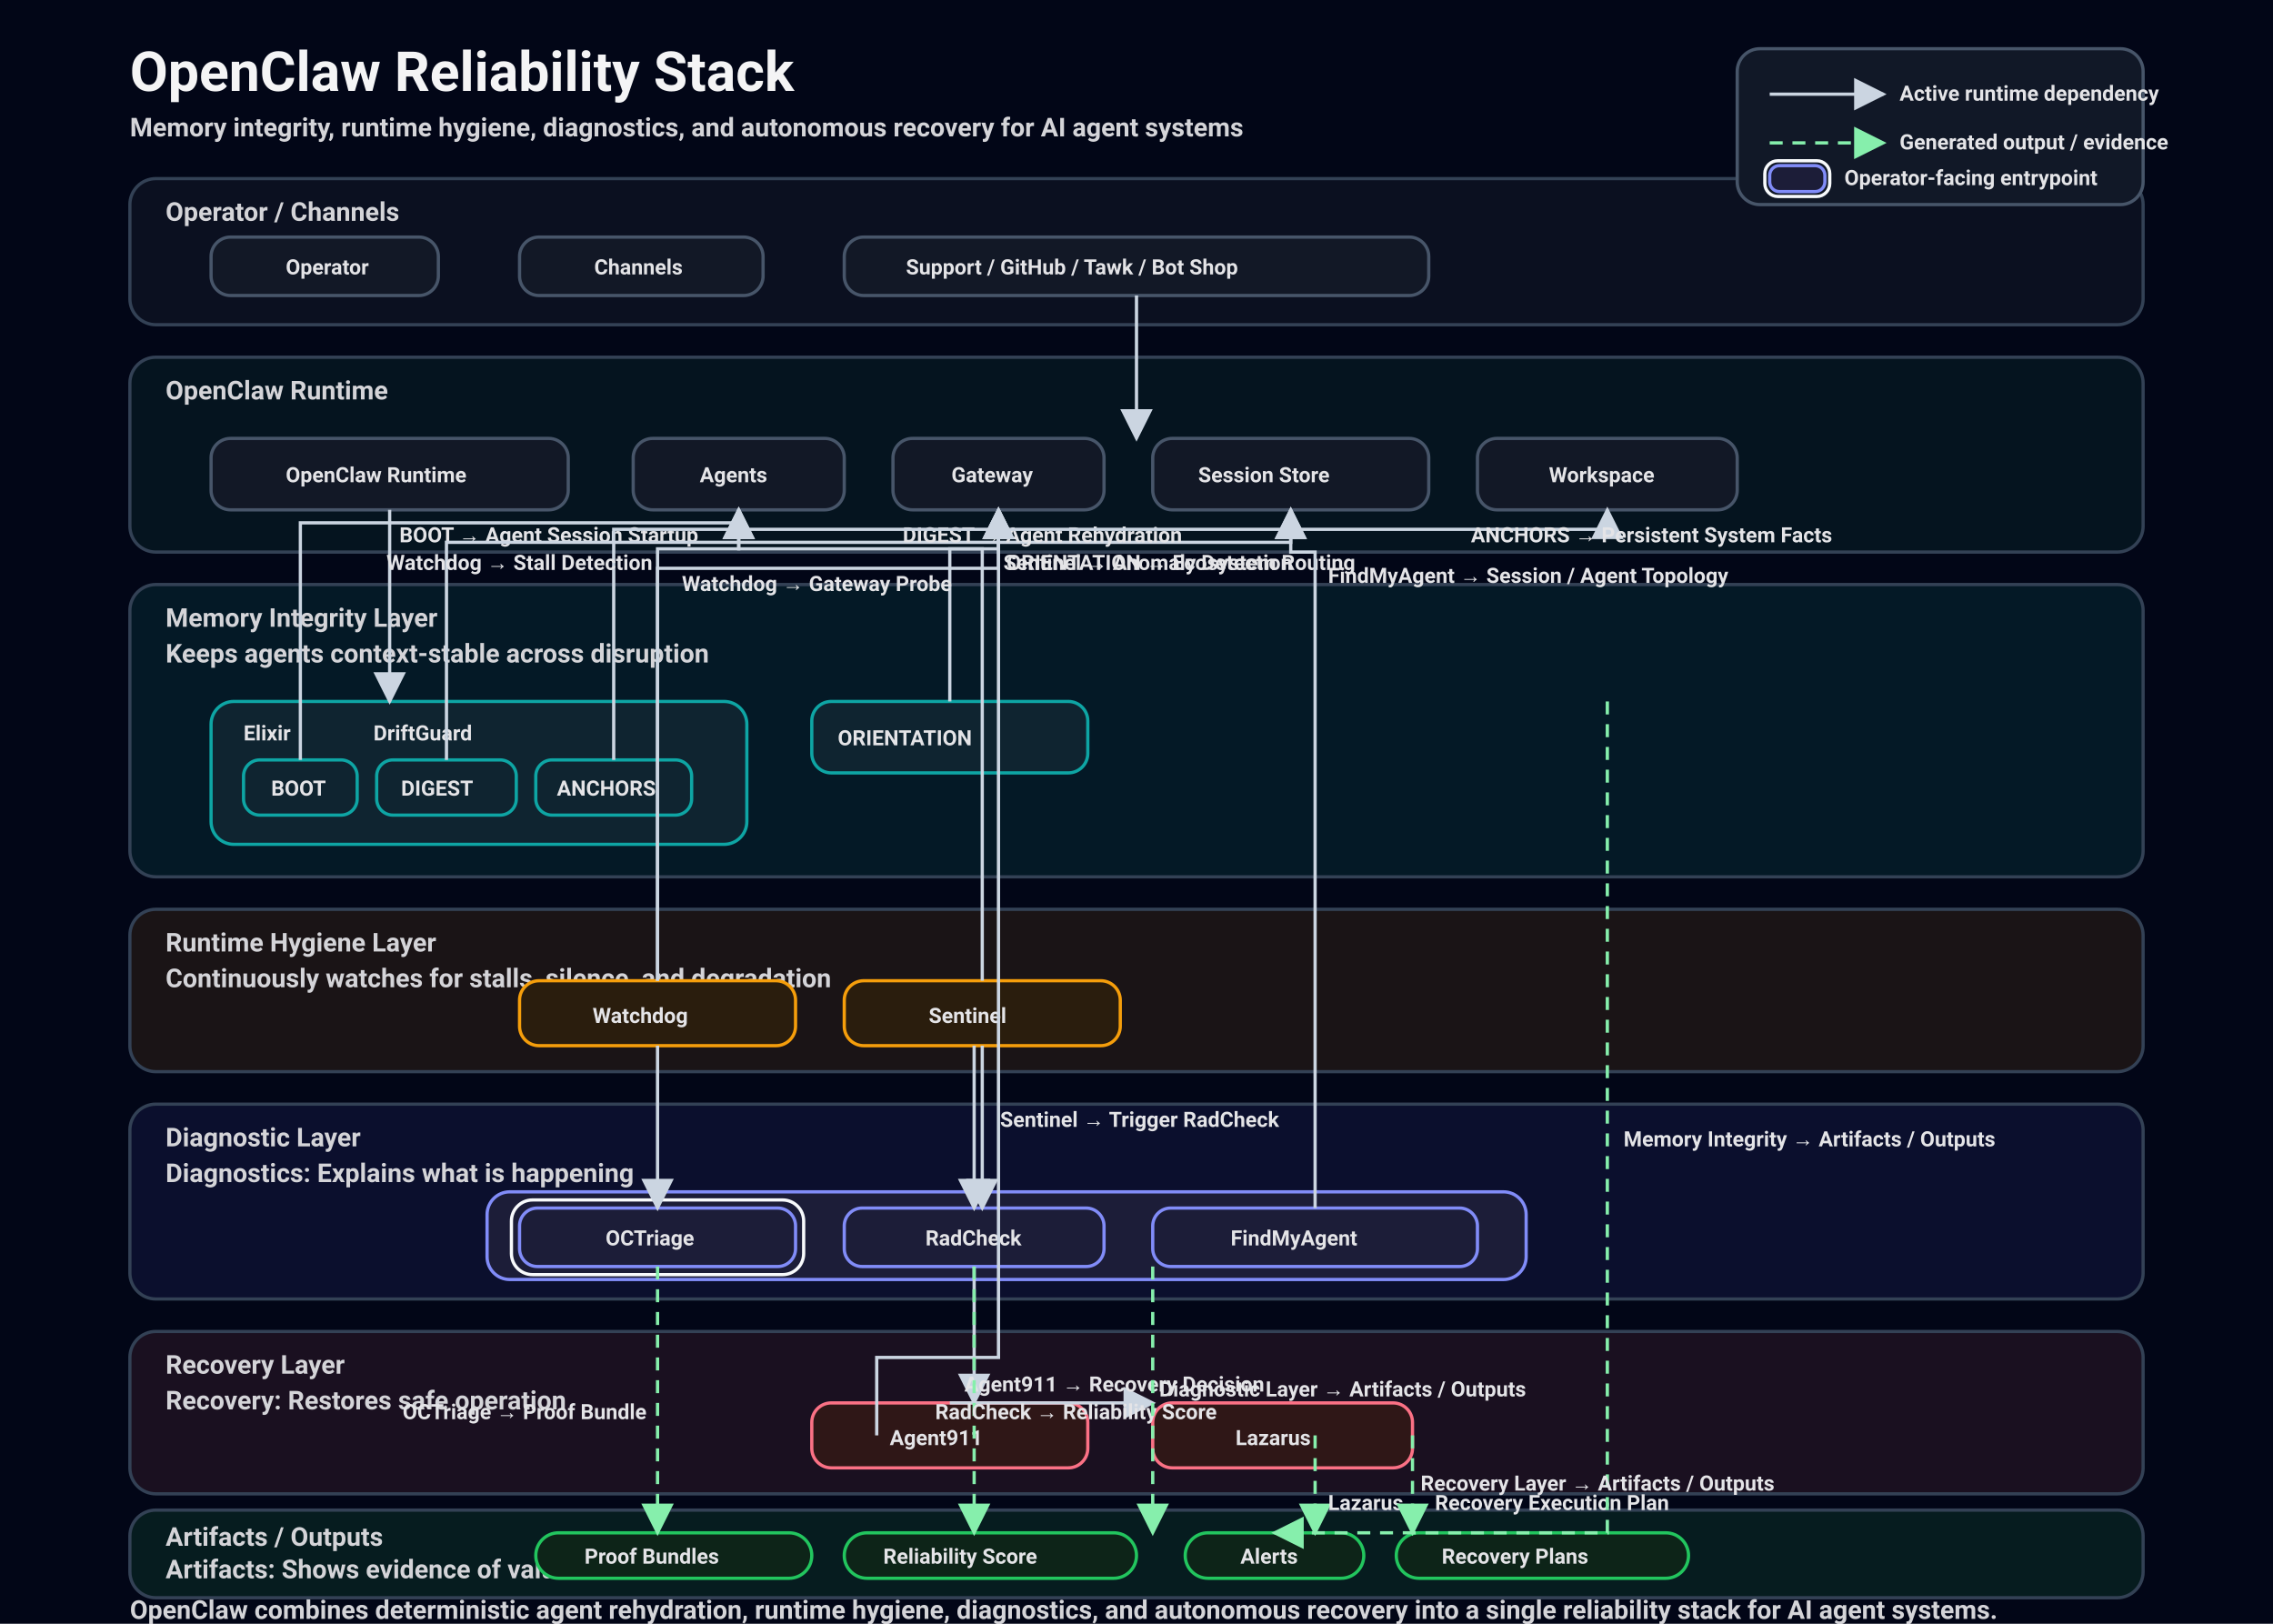
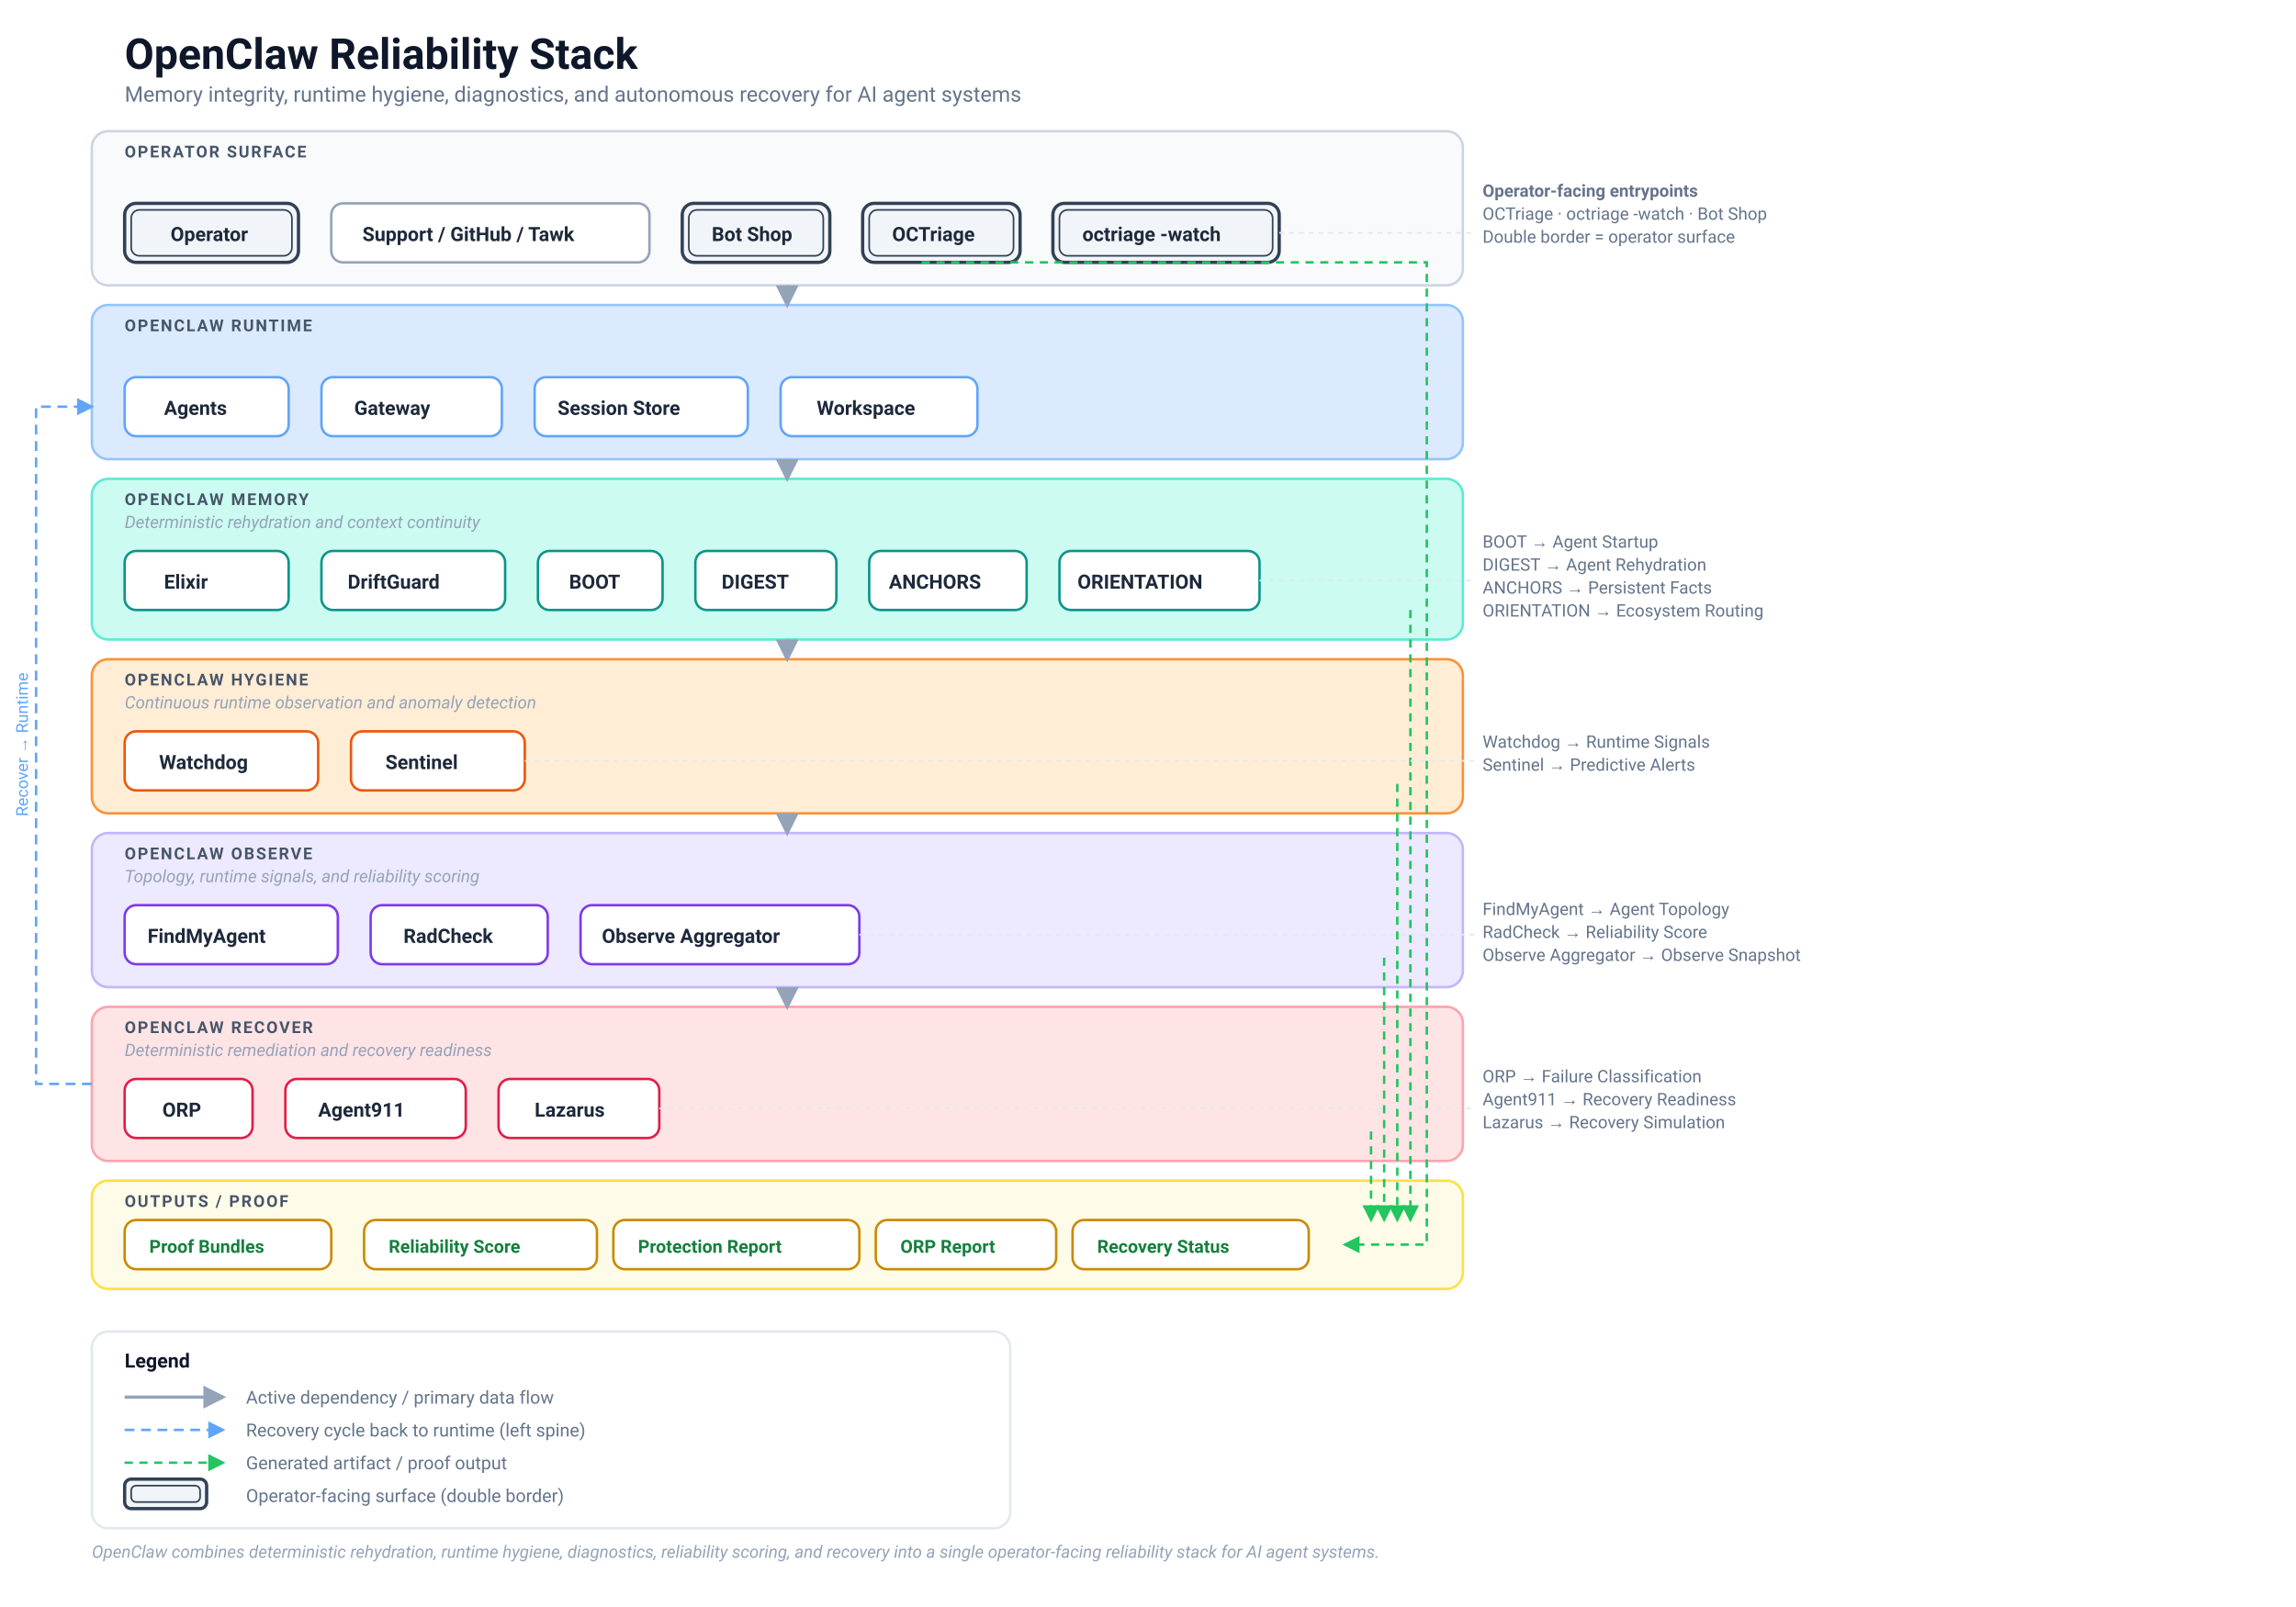
- <svg xmlns="http://www.w3.org/2000/svg" viewBox="0 0 1400 1000" role="img" aria-labelledby="title desc">
+ <svg xmlns="http://www.w3.org/2000/svg" viewBox="0 0 1400 980" role="img" aria-labelledby="oc-title oc-desc">
  <defs>
    <style>
-       .font { font-family: -apple-system, BlinkMacSystemFont, "Segoe UI", Roboto, "Helvetica Neue", Arial, sans-serif; }
-       .title { font-size: 34px; font-weight: 700; fill: #f4f4f5; }
-       .section { font-size: 16px; font-weight: 600; fill: #d4d4d8; }
-       .node { font-size: 13px; font-weight: 600; fill: #e4e4e7; }
-       .band { fill: #0b1020; stroke: #334155; stroke-width: 2; }
-       .runtime { fill: rgba(52, 211, 153, 0.07); }
-       .memory { fill: rgba(20, 184, 166, 0.11); }
-       .hygiene { fill: rgba(245, 158, 11, 0.1); }
-       .diag { fill: rgba(99, 102, 241, 0.1); }
-       .recovery { fill: rgba(248, 113, 113, 0.1); }
-       .artifact { fill: rgba(34, 197, 94, 0.12); }
-       .sys { fill: #121826; stroke: #475569; stroke-width: 2; }
-       .memory-node { fill: #0f2430; stroke: #0ea5a4; stroke-width: 2; }
-       .hygiene-node { fill: #2a1d0d; stroke: #f59e0b; stroke-width: 2; }
-       .diag-node { fill: #1c1d38; stroke: #818cf8; stroke-width: 2; }
-       .recovery-node { fill: #2f1717; stroke: #fb7185; stroke-width: 2; }
-       .output-pill { fill: #0d2418; stroke: #22c55e; stroke-width: 2; }
-       .flow { stroke: #cbd5e1; stroke-width: 2; fill: none; marker-end: url(#arrow); }
-       .evidence { stroke: #86efac; stroke-width: 2; stroke-dasharray: 8 6; fill: none; marker-end: url(#arrow-evidence); }
-       .legend-box { fill: #111827; stroke: #475569; stroke-width: 2; }
-       .entry { fill: none; stroke: #f8fafc; stroke-width: 2; }
+       text { font-family: -apple-system, BlinkMacSystemFont, "Segoe UI", Roboto, "Helvetica Neue", Arial, sans-serif; }
+       .t-title { font-size: 26px; font-weight: 700; fill: #0f172a; }
+       .t-sub   { font-size: 13px; fill: #64748b; }
+       .t-layer { font-size: 10px; font-weight: 700; letter-spacing: 0.1em; fill: #475569; }
+       .t-cap   { font-size: 10.5px; fill: #94a3b8; font-style: italic; }
+       .t-node  { font-size: 12px; font-weight: 600; fill: #1e293b; }
+       .t-ann   { font-size: 10.5px; fill: #64748b; }
+       .t-out   { font-size: 11px; font-weight: 600; fill: #15803d; }
+       .t-leg   { font-size: 11px; fill: #64748b; }
+       .t-cycle { font-size: 10px; fill: #60a5fa; }
+       .ann-ln  { stroke: #e2e8f0; stroke-width: 1; stroke-dasharray: 3 3; fill: none; }
+       .n-entry       { fill: #f1f5f9; stroke: #334155; stroke-width: 2; }
+       .n-entry-inner { fill: none;    stroke: #334155; stroke-width: 1; }
+       .leg-bg { fill: #fff; stroke: #e2e8f0; stroke-width: 1.5; }
    </style>
-     <marker id="arrow" markerWidth="10" markerHeight="10" refX="9" refY="5" orient="auto" markerUnits="strokeWidth">
-       <path d="M0,0 L10,5 L0,10 z" fill="#cbd5e1" />
+     <marker id="mh-gray" markerWidth="7" markerHeight="7" refX="6" refY="3.5" orient="auto">
+       <path d="M0,0 L7,3.5 L0,7z" fill="#94a3b8" />
    </marker>
-     <marker id="arrow-evidence" markerWidth="10" markerHeight="10" refX="9" refY="5" orient="auto" markerUnits="strokeWidth">
-       <path d="M0,0 L10,5 L0,10 z" fill="#86efac" />
+     <marker id="mh-blue" markerWidth="7" markerHeight="7" refX="6" refY="3.5" orient="auto">
+       <path d="M0,0 L7,3.5 L0,7z" fill="#60a5fa" />
+     </marker>
+     <marker id="mh-green" markerWidth="7" markerHeight="7" refX="6" refY="3.5" orient="auto">
+       <path d="M0,0 L7,3.5 L0,7z" fill="#22c55e" />
+     </marker>
+     <marker id="mh-blue-l" markerWidth="7" markerHeight="7" refX="1" refY="3.5" orient="auto">
+       <path d="M7,0 L0,3.5 L7,7z" fill="#60a5fa" />
    </marker>
  </defs>
-   <rect x="0" y="0" width="1400" height="1000" fill="#020617" />
-   <text class="font title" x="80" y="56">OpenClaw Reliability Stack</text>
-   <text class="font section" x="80" y="84">Memory integrity, runtime hygiene, diagnostics, and autonomous recovery for AI agent systems</text>
-   <rect class="band" x="80" y="110" width="1240" height="90" rx="16" />
-   <text class="font section" x="102" y="136">Operator / Channels</text>
-   <rect class="sys" x="130" y="146" width="140" height="36" rx="12" />
-   <text class="font node" x="176" y="169">Operator</text>
-   <rect class="sys" x="320" y="146" width="150" height="36" rx="12" />
-   <text class="font node" x="366" y="169">Channels</text>
-   <rect class="sys" x="520" y="146" width="360" height="36" rx="12" />
-   <text class="font node" x="558" y="169">Support / GitHub / Tawk / Bot Shop</text>
-   <rect class="band runtime" x="80" y="220" width="1240" height="120" rx="16" />
-   <text class="font section" x="102" y="246">OpenClaw Runtime</text>
-   <rect class="sys" x="130" y="270" width="220" height="44" rx="12" />
-   <text class="font node" x="176" y="297">OpenClaw Runtime</text>
-   <rect class="sys" x="390" y="270" width="130" height="44" rx="12" />
-   <text class="font node" x="431" y="297">Agents</text>
-   <rect class="sys" x="550" y="270" width="130" height="44" rx="12" />
-   <text class="font node" x="586" y="297">Gateway</text>
-   <rect class="sys" x="710" y="270" width="170" height="44" rx="12" />
-   <text class="font node" x="738" y="297">Session Store</text>
-   <rect class="sys" x="910" y="270" width="160" height="44" rx="12" />
-   <text class="font node" x="954" y="297">Workspace</text>
-   <rect class="band memory" x="80" y="360" width="1240" height="180" rx="16" />
-   <text class="font section" x="102" y="386">Memory Integrity Layer</text>
-   <text class="font section" x="102" y="408">Keeps agents context-stable across disruption</text>
-   <rect class="memory-node" x="130" y="432" width="330" height="88" rx="14" />
-   <text class="font node" x="150" y="456">Elixir</text>
-   <text class="font node" x="230" y="456">DriftGuard</text>
-   <rect class="memory-node" x="150" y="468" width="70" height="34" rx="10" />
-   <text class="font node" x="167" y="490">BOOT</text>
-   <rect class="memory-node" x="232" y="468" width="86" height="34" rx="10" />
-   <text class="font node" x="247" y="490">DIGEST</text>
-   <rect class="memory-node" x="330" y="468" width="96" height="34" rx="10" />
-   <text class="font node" x="343" y="490">ANCHORS</text>
-   <rect class="memory-node" x="500" y="432" width="170" height="44" rx="12" />
-   <text class="font node" x="516" y="459">ORIENTATION</text>
-   <rect class="band hygiene" x="80" y="560" width="1240" height="100" rx="16" />
-   <text class="font section" x="102" y="586">Runtime Hygiene Layer</text>
-   <text class="font section" x="102" y="608">Continuously watches for stalls, silence, and degradation</text>
-   <rect class="hygiene-node" x="320" y="604" width="170" height="40" rx="12" />
-   <text class="font node" x="365" y="630">Watchdog</text>
-   <rect class="hygiene-node" x="520" y="604" width="170" height="40" rx="12" />
-   <text class="font node" x="572" y="630">Sentinel</text>
-   <rect class="band diag" x="80" y="680" width="1240" height="120" rx="16" />
-   <text class="font section" x="102" y="706">Diagnostic Layer</text>
-   <text class="font section" x="102" y="728">Diagnostics: Explains what is happening</text>
-   <rect class="diag-node" x="300" y="734" width="640" height="54" rx="14" />
-   <rect class="diag-node" x="320" y="744" width="170" height="36" rx="11" />
-   <rect class="entry" x="315" y="739" width="180" height="46" rx="13" />
-   <text class="font node" x="373" y="767">OCTriage</text>
-   <rect class="diag-node" x="520" y="744" width="160" height="36" rx="11" />
-   <text class="font node" x="570" y="767">RadCheck</text>
-   <rect class="diag-node" x="710" y="744" width="200" height="36" rx="11" />
-   <text class="font node" x="758" y="767">FindMyAgent</text>
-   <rect class="band recovery" x="80" y="820" width="1240" height="100" rx="16" />
-   <text class="font section" x="102" y="846">Recovery Layer</text>
-   <text class="font section" x="102" y="868">Recovery: Restores safe operation</text>
-   <rect class="recovery-node" x="500" y="864" width="170" height="40" rx="12" />
-   <text class="font node" x="548" y="890">Agent911</text>
-   <rect class="recovery-node" x="710" y="864" width="160" height="40" rx="12" />
-   <text class="font node" x="761" y="890">Lazarus</text>
-   <rect class="band artifact" x="80" y="930" width="1240" height="54" rx="16" />
-   <text class="font section" x="102" y="952">Artifacts / Outputs</text>
-   <text class="font section" x="102" y="972">Artifacts: Shows evidence of value</text>
-   <rect class="output-pill" x="330" y="944" width="170" height="28" rx="14" />
-   <text class="font node" x="360" y="963">Proof Bundles</text>
-   <rect class="output-pill" x="520" y="944" width="180" height="28" rx="14" />
-   <text class="font node" x="544" y="963">Reliability Score</text>
-   <rect class="output-pill" x="730" y="944" width="110" height="28" rx="14" />
-   <text class="font node" x="764" y="963">Alerts</text>
-   <rect class="output-pill" x="860" y="944" width="180" height="28" rx="14" />
-   <text class="font node" x="888" y="963">Recovery Plans</text>
-   <path class="flow" d="M700 182 V270" />
-   <path class="flow" d="M240 314 V432" />
-   <path class="flow" d="M405 644 V744" />
-   <path class="flow" d="M600 644 V744" />
-   <path class="flow" d="M600 780 V864" />
-   <path class="flow" d="M540 884 V836 H615 V314" />
-   <path class="flow" d="M185 468 V322 H455 V314" />
-   <text class="font node" x="246" y="334">BOOT → Agent Session Startup</text>
-   <path class="flow" d="M275 468 V334 H795 V314" />
-   <text class="font node" x="556" y="334">DIGEST → Agent Rehydration</text>
-   <path class="flow" d="M378 468 V326 H990 V314" />
-   <text class="font node" x="906" y="334">ANCHORS → Persistent System Facts</text>
-   <path class="flow" d="M585 432 V338 H615 V314" />
-   <text class="font node" x="620" y="351">ORIENTATION → Ecosystem Routing</text>
-   <path class="flow" d="M405 604 V350 H615 V314" />
-   <text class="font node" x="420" y="364">Watchdog → Gateway Probe</text>
-   <path class="flow" d="M405 604 V338 H455 V314" />
-   <text class="font node" x="238" y="351">Watchdog → Stall Detection</text>
-   <path class="flow" d="M605 604 V338 H455 V314" />
-   <text class="font node" x="618" y="351">Sentinel → Anomaly Detection</text>
-   <path class="flow" d="M605 644 V744" />
-   <text class="font node" x="616" y="694">Sentinel → Trigger RadCheck</text>
-   <path class="flow" d="M810 744 V340 H795 V314" />
-   <text class="font node" x="818" y="359">FindMyAgent → Session / Agent Topology</text>
-   <path class="flow" d="M585 864 H710" />
-   <text class="font node" x="594" y="857">Agent911 → Recovery Decision</text>
-   <path class="evidence" d="M810 884 V944" />
-   <text class="font node" x="818" y="930">Lazarus → Recovery Execution Plan</text>
-   <path class="evidence" d="M405 780 V944" />
-   <text class="font node" x="248" y="874">OCTriage → Proof Bundle</text>
-   <path class="evidence" d="M600 780 V944" />
-   <text class="font node" x="576" y="874">RadCheck → Reliability Score</text>
-   <path class="evidence" d="M990 432 V944 H785" />
-   <text class="font node" x="1000" y="706">Memory Integrity → Artifacts / Outputs</text>
-   <path class="evidence" d="M870 884 V944" />
-   <text class="font node" x="875" y="918">Recovery Layer → Artifacts / Outputs</text>
-   <path class="evidence" d="M710 780 V944" />
-   <text class="font node" x="714" y="860">Diagnostic Layer → Artifacts / Outputs</text>
-   <rect class="legend-box" x="1070" y="30" width="250" height="96" rx="14" />
-   <path class="flow" d="M1090 58 H1160" />
-   <text class="font node" x="1170" y="62">Active runtime dependency</text>
-   <path class="evidence" d="M1090 88 H1160" />
-   <text class="font node" x="1170" y="92">Generated output / evidence</text>
-   <rect class="diag-node" x="1090" y="102" width="34" height="16" rx="6" />
-   <rect class="entry" x="1087" y="99" width="40" height="22" rx="8" />
-   <text class="font node" x="1136" y="114">Operator-facing entrypoint</text>
-   <text class="font section" x="80" y="997">OpenClaw combines deterministic agent rehydration, runtime hygiene, diagnostics, and autonomous recovery into a single reliability stack for AI agent systems.</text>
+   <rect x="0" y="0" width="1400" height="980" fill="#ffffff" />
+   <text class="t-title" x="76" y="42">OpenClaw Reliability Stack</text>
+   <text class="t-sub" x="76" y="62">Memory integrity, runtime hygiene, diagnostics, and autonomous recovery for AI agent systems</text>
+   <rect x="56" y="80" width="836" height="94" rx="10" fill="#f8fafc" stroke="#cbd5e1" stroke-width="1.5" />
+   <text class="t-layer" x="76" y="96">OPERATOR SURFACE</text>
+   <rect class="n-entry" x="76" y="124" width="106" height="36" rx="7" />
+   <rect class="n-entry-inner" x="80" y="128" width="98" height="28" rx="5" />
+   <text class="t-node" x="104" y="147">Operator</text>
+   <rect x="202" y="124" width="194" height="36" rx="7" fill="#fff" stroke="#94a3b8" stroke-width="1.5" />
+   <text class="t-node" x="221" y="147">Support / GitHub / Tawk</text>
+   <rect class="n-entry" x="416" y="124" width="90" height="36" rx="7" />
+   <rect class="n-entry-inner" x="420" y="128" width="82" height="28" rx="5" />
+   <text class="t-node" x="434" y="147">Bot Shop</text>
+   <rect class="n-entry" x="526" y="124" width="96" height="36" rx="7" />
+   <rect class="n-entry-inner" x="530" y="128" width="88" height="28" rx="5" />
+   <text class="t-node" x="544" y="147">OCTriage</text>
+   <rect class="n-entry" x="642" y="124" width="138" height="36" rx="7" />
+   <rect class="n-entry-inner" x="646" y="128" width="130" height="28" rx="5" />
+   <text class="t-node" x="660" y="147">octriage -watch</text>
+   <rect x="56" y="186" width="836" height="94" rx="10" fill="#dbeafe" stroke="#93c5fd" stroke-width="1.5" />
+   <text class="t-layer" x="76" y="202">OPENCLAW RUNTIME</text>
+   <rect x="76" y="230" width="100" height="36" rx="7" fill="#fff" stroke="#60a5fa" stroke-width="1.5" />
+   <text class="t-node" x="100" y="253">Agents</text>
+   <rect x="196" y="230" width="110" height="36" rx="7" fill="#fff" stroke="#60a5fa" stroke-width="1.5" />
+   <text class="t-node" x="216" y="253">Gateway</text>
+   <rect x="326" y="230" width="130" height="36" rx="7" fill="#fff" stroke="#60a5fa" stroke-width="1.5" />
+   <text class="t-node" x="340" y="253">Session Store</text>
+   <rect x="476" y="230" width="120" height="36" rx="7" fill="#fff" stroke="#60a5fa" stroke-width="1.5" />
+   <text class="t-node" x="498" y="253">Workspace</text>
+   <rect x="56" y="292" width="836" height="98" rx="10" fill="#ccfbf1" stroke="#5eead4" stroke-width="1.5" />
+   <text class="t-layer" x="76" y="308">OPENCLAW MEMORY</text>
+   <text class="t-cap" x="76" y="322">Deterministic rehydration and context continuity</text>
+   <rect x="76" y="336" width="100" height="36" rx="7" fill="#fff" stroke="#0d9488" stroke-width="1.5" />
+   <text class="t-node" x="100" y="359">Elixir</text>
+   <rect x="196" y="336" width="112" height="36" rx="7" fill="#fff" stroke="#0d9488" stroke-width="1.5" />
+   <text class="t-node" x="212" y="359">DriftGuard</text>
+   <rect x="328" y="336" width="76" height="36" rx="7" fill="#fff" stroke="#0d9488" stroke-width="1.5" />
+   <text class="t-node" x="347" y="359">BOOT</text>
+   <rect x="424" y="336" width="86" height="36" rx="7" fill="#fff" stroke="#0d9488" stroke-width="1.5" />
+   <text class="t-node" x="440" y="359">DIGEST</text>
+   <rect x="530" y="336" width="96" height="36" rx="7" fill="#fff" stroke="#0d9488" stroke-width="1.5" />
+   <text class="t-node" x="542" y="359">ANCHORS</text>
+   <rect x="646" y="336" width="122" height="36" rx="7" fill="#fff" stroke="#0d9488" stroke-width="1.5" />
+   <text class="t-node" x="657" y="359">ORIENTATION</text>
+   <rect x="56" y="402" width="836" height="94" rx="10" fill="#ffedd5" stroke="#fb923c" stroke-width="1.5" />
+   <text class="t-layer" x="76" y="418">OPENCLAW HYGIENE</text>
+   <text class="t-cap" x="76" y="432">Continuous runtime observation and anomaly detection</text>
+   <rect x="76" y="446" width="118" height="36" rx="7" fill="#fff" stroke="#ea580c" stroke-width="1.5" />
+   <text class="t-node" x="97" y="469">Watchdog</text>
+   <rect x="214" y="446" width="106" height="36" rx="7" fill="#fff" stroke="#ea580c" stroke-width="1.5" />
+   <text class="t-node" x="235" y="469">Sentinel</text>
+   <rect x="56" y="508" width="836" height="94" rx="10" fill="#ede9fe" stroke="#c4b5fd" stroke-width="1.5" />
+   <text class="t-layer" x="76" y="524">OPENCLAW OBSERVE</text>
+   <text class="t-cap" x="76" y="538">Topology, runtime signals, and reliability scoring</text>
+   <rect x="76" y="552" width="130" height="36" rx="7" fill="#fff" stroke="#7c3aed" stroke-width="1.5" />
+   <text class="t-node" x="90" y="575">FindMyAgent</text>
+   <rect x="226" y="552" width="108" height="36" rx="7" fill="#fff" stroke="#7c3aed" stroke-width="1.5" />
+   <text class="t-node" x="246" y="575">RadCheck</text>
+   <rect x="354" y="552" width="170" height="36" rx="7" fill="#fff" stroke="#7c3aed" stroke-width="1.5" />
+   <text class="t-node" x="367" y="575">Observe Aggregator</text>
+   <rect x="56" y="614" width="836" height="94" rx="10" fill="#ffe4e6" stroke="#fda4af" stroke-width="1.5" />
+   <text class="t-layer" x="76" y="630">OPENCLAW RECOVER</text>
+   <text class="t-cap" x="76" y="644">Deterministic remediation and recovery readiness</text>
+   <rect x="76" y="658" width="78" height="36" rx="7" fill="#fff" stroke="#e11d48" stroke-width="1.5" />
+   <text class="t-node" x="99" y="681">ORP</text>
+   <rect x="174" y="658" width="110" height="36" rx="7" fill="#fff" stroke="#e11d48" stroke-width="1.5" />
+   <text class="t-node" x="194" y="681">Agent911</text>
+   <rect x="304" y="658" width="98" height="36" rx="7" fill="#fff" stroke="#e11d48" stroke-width="1.5" />
+   <text class="t-node" x="326" y="681">Lazarus</text>
+   <rect x="56" y="720" width="836" height="66" rx="10" fill="#fefce8" stroke="#fde047" stroke-width="1.5" />
+   <text class="t-layer" x="76" y="736">OUTPUTS / PROOF</text>
+   <rect x="76" y="744" width="126" height="30" rx="7" fill="#fff" stroke="#ca8a04" stroke-width="1.5" />
+   <text class="t-out" x="91" y="764">Proof Bundles</text>
+   <rect x="222" y="744" width="142" height="30" rx="7" fill="#fff" stroke="#ca8a04" stroke-width="1.5" />
+   <text class="t-out" x="237" y="764">Reliability Score</text>
+   <rect x="374" y="744" width="150" height="30" rx="7" fill="#fff" stroke="#ca8a04" stroke-width="1.5" />
+   <text class="t-out" x="389" y="764">Protection Report</text>
+   <rect x="534" y="744" width="110" height="30" rx="7" fill="#fff" stroke="#ca8a04" stroke-width="1.5" />
+   <text class="t-out" x="549" y="764">ORP Report</text>
+   <rect x="654" y="744" width="144" height="30" rx="7" fill="#fff" stroke="#ca8a04" stroke-width="1.5" />
+   <text class="t-out" x="669" y="764">Recovery Status</text>
+   <path d="M480,174 V186" stroke="#94a3b8" stroke-width="2" fill="none" marker-end="url(#mh-gray)" />
+   <path d="M480,280 V292" stroke="#94a3b8" stroke-width="2" fill="none" marker-end="url(#mh-gray)" />
+   <path d="M480,390 V402" stroke="#94a3b8" stroke-width="2" fill="none" marker-end="url(#mh-gray)" />
+   <path d="M480,496 V508" stroke="#94a3b8" stroke-width="2" fill="none" marker-end="url(#mh-gray)" />
+   <path d="M480,602 V614" stroke="#94a3b8" stroke-width="2" fill="none" marker-end="url(#mh-gray)" />
+   <path d="M56,661 H22 V248 H56" stroke="#60a5fa" stroke-width="1.5" stroke-dasharray="6 4" fill="none" marker-end="url(#mh-blue)" />
+   <text class="t-cycle" text-anchor="middle" transform="rotate(-90,13,454)" x="13" y="458">Recover → Runtime</text>
+   <path d="M860,372 V744" stroke="#22c55e" stroke-width="1.5" stroke-dasharray="5 4" fill="none" marker-end="url(#mh-green)" />
+   <path d="M852,478 V744" stroke="#22c55e" stroke-width="1.5" stroke-dasharray="5 4" fill="none" marker-end="url(#mh-green)" />
+   <path d="M844,584 V744" stroke="#22c55e" stroke-width="1.5" stroke-dasharray="5 4" fill="none" marker-end="url(#mh-green)" />
+   <path d="M836,690 V744" stroke="#22c55e" stroke-width="1.5" stroke-dasharray="5 4" fill="none" marker-end="url(#mh-green)" />
+   <path d="M562,160 H870 V759 H820" stroke="#22c55e" stroke-width="1.5" stroke-dasharray="5 4" fill="none" marker-end="url(#mh-green)" />
+   <line class="ann-ln" x1="780" y1="142" x2="900" y2="142" />
+   <text class="t-ann" x="904" y="120" font-weight="600" fill="#334155">Operator-facing entrypoints</text>
+   <text class="t-ann" x="904" y="134">OCTriage · octriage -watch · Bot Shop</text>
+   <text class="t-ann" x="904" y="148">Double border = operator surface</text>
+   <line class="ann-ln" x1="768" y1="354" x2="900" y2="354" />
+   <text class="t-ann" x="904" y="334">BOOT → Agent Startup</text>
+   <text class="t-ann" x="904" y="348">DIGEST → Agent Rehydration</text>
+   <text class="t-ann" x="904" y="362">ANCHORS → Persistent Facts</text>
+   <text class="t-ann" x="904" y="376">ORIENTATION → Ecosystem Routing</text>
+   <line class="ann-ln" x1="320" y1="464" x2="900" y2="464" />
+   <text class="t-ann" x="904" y="456">Watchdog → Runtime Signals</text>
+   <text class="t-ann" x="904" y="470">Sentinel → Predictive Alerts</text>
+   <line class="ann-ln" x1="524" y1="570" x2="900" y2="570" />
+   <text class="t-ann" x="904" y="558">FindMyAgent → Agent Topology</text>
+   <text class="t-ann" x="904" y="572">RadCheck → Reliability Score</text>
+   <text class="t-ann" x="904" y="586">Observe Aggregator → Observe Snapshot</text>
+   <line class="ann-ln" x1="402" y1="676" x2="900" y2="676" />
+   <text class="t-ann" x="904" y="660">ORP → Failure Classification</text>
+   <text class="t-ann" x="904" y="674">Agent911 → Recovery Readiness</text>
+   <text class="t-ann" x="904" y="688">Lazarus → Recovery Simulation</text>
+   <rect class="leg-bg" x="56" y="812" width="560" height="120" rx="10" />
+   <text x="76" y="834" style="font-size:12px;font-weight:700;fill:#0f172a;">Legend</text>
+   <line x1="76" y1="852" x2="136" y2="852" stroke="#94a3b8" stroke-width="2" marker-end="url(#mh-gray)" />
+   <text class="t-leg" x="150" y="856">Active dependency / primary data flow</text>
+   <line x1="76" y1="872" x2="136" y2="872" stroke="#60a5fa" stroke-width="1.5" stroke-dasharray="6 4" marker-end="url(#mh-blue)" />
+   <text class="t-leg" x="150" y="876">Recovery cycle back to runtime (left spine)</text>
+   <line x1="76" y1="892" x2="136" y2="892" stroke="#22c55e" stroke-width="1.5" stroke-dasharray="5 4" marker-end="url(#mh-green)" />
+   <text class="t-leg" x="150" y="896">Generated artifact / proof output</text>
+   <rect x="76" y="902" width="50" height="18" rx="4" fill="#f1f5f9" stroke="#334155" stroke-width="2" />
+   <rect x="80" y="906" width="42" height="10" rx="3" fill="none" stroke="#334155" stroke-width="1" />
+   <text class="t-leg" x="150" y="916">Operator-facing surface (double border)</text>
+   <text class="t-cap" x="56" y="950">OpenClaw combines deterministic rehydration, runtime hygiene, diagnostics, reliability scoring, and recovery into a single operator-facing reliability stack for AI agent systems.</text>
</svg>
